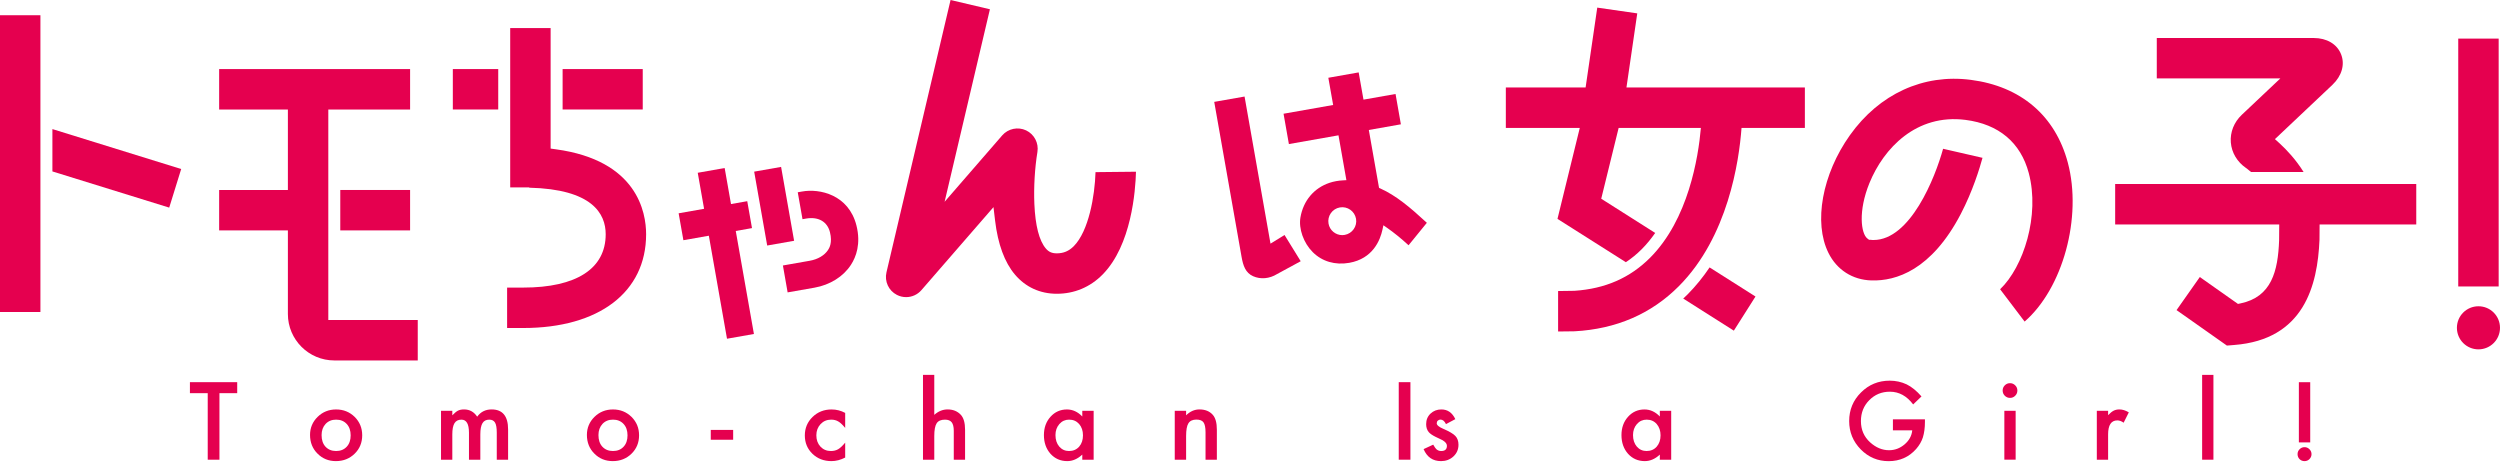
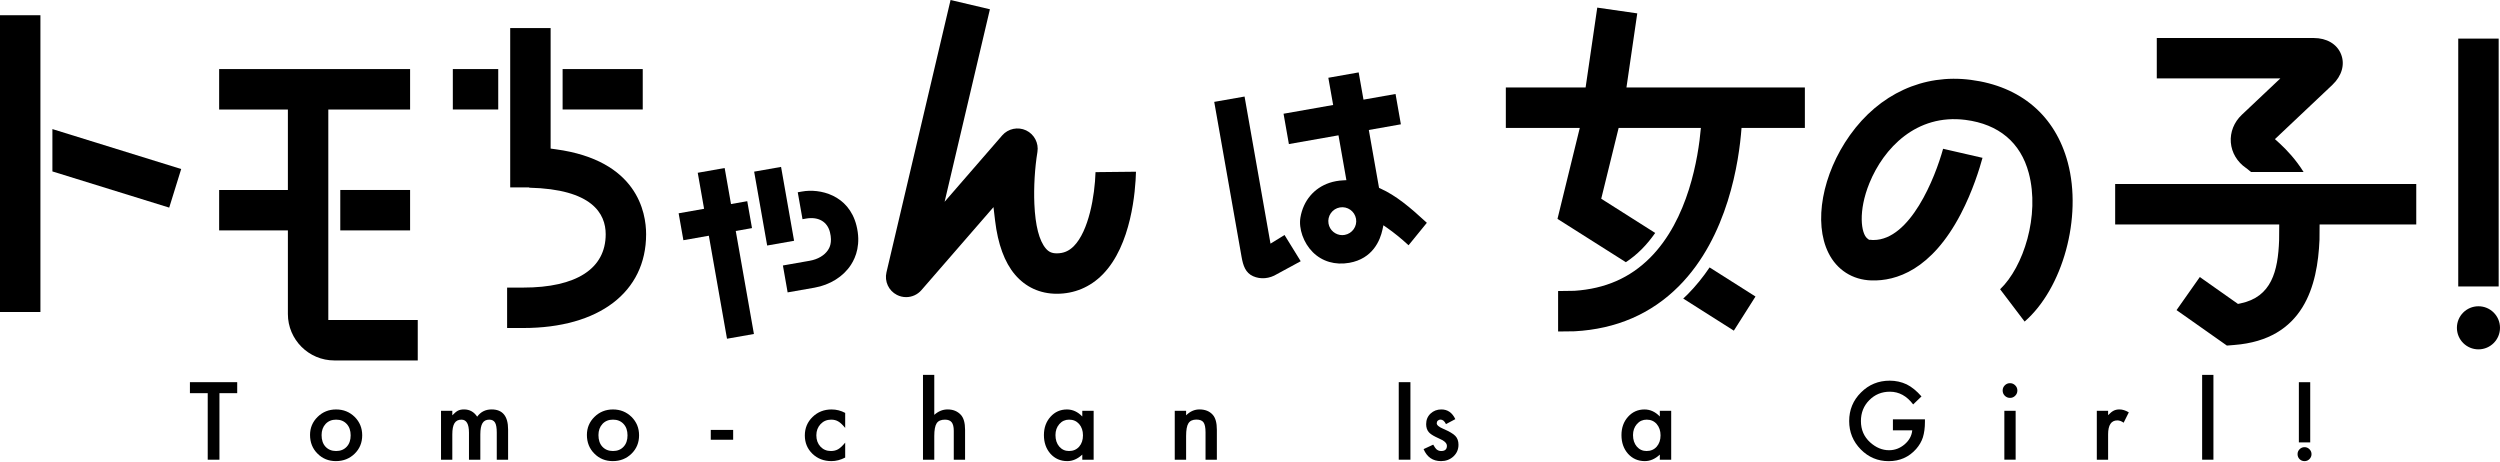
<svg xmlns="http://www.w3.org/2000/svg" version="1.1" id="레이어_1" x="0px" y="0px" viewBox="0 0 720 132.813" enable-background="new 0 0 720 132.813" xml:space="preserve">
-   <rect x="162.031" y="19.891" fill="#E5004F" width="23.078" height="11.642" />
-   <rect x="130.415" y="19.891" fill="#E5004F" width="13.076" height="11.642" />
-   <path fill="#E5004F" d="M146.048,94.466h4.649c21.822,0,35.385-10.339,35.385-26.996c0-6.299-2.531-21.287-26.012-24.474  l-1.49-0.206V8.088h-11.642v45.874h5.484v0.094c18.138,0.422,22.018,7.471,22.018,13.414c0,9.898-8.436,15.354-23.743,15.354h-4.649  V94.466z" />
-   <polygon fill="#E5004F" points="15.092,37.176 15.092,49.371 48.733,59.794 52.182,48.677 " />
-   <rect y="4.387" fill="#E5004F" width="11.642" height="85.468" />
-   <rect x="98.001" y="54.713" fill="#E5004F" width="20.106" height="11.642" />
-   <path fill="#E5004F" d="M94.553,92.165V31.537h23.555V19.895H63.114v11.642h19.797v23.181H63.114v11.642h19.797V90.44  c0,7.368,5.999,13.367,13.367,13.367h24.034V92.165H94.553z" />
-   <polygon fill="#E5004F" points="216.575,65.694 215.207,57.942 210.529,58.767 208.701,48.39 200.949,49.759 202.777,60.135   195.447,61.429 196.816,69.181 204.146,67.887 209.376,97.554 217.128,96.186 211.898,66.519 " />
-   <path fill="#E5004F" d="M246.653,64.927c-2.25-8.867-10.602-10.695-15.673-9.767l-1.228,0.216l1.369,7.752l1.181-0.206  c3.459-0.534,5.961,0.937,6.721,3.937c0.778,3.075-0.215,4.621-0.544,5.127c-1.022,1.565-2.934,2.7-5.277,3.112l-7.724,1.359  l1.359,7.752l7.733-1.359c4.481-0.797,8.314-3.196,10.507-6.589C246.54,74.01,247.993,70.214,246.653,64.927" />
-   <rect x="219.025" y="48.581" transform="matrix(0.9848 -0.1735 0.1735 0.9848 -6.9224 39.5926)" fill="#E5004F" width="7.872" height="21.606" />
-   <path fill="#E5004F" d="M273.762,0l-18.457,78.419c-0.618,2.615,0.619,5.296,3.009,6.515c0.816,0.422,1.734,0.637,2.653,0.637  c1.687,0,3.29-0.731,4.396-2.006l20.762-23.912l0.459,3.871c0.806,6.796,2.737,12.036,5.718,15.551  c3.065,3.618,7.236,5.53,12.054,5.53c5.043,0,9.599-1.903,13.17-5.521c8.343-8.427,9.495-24.165,9.636-29.63l-11.651,0.122  c-0.206,6.796-1.94,16.966-6.271,21.334c-1.397,1.397-2.943,2.053-4.884,2.053c-1.397,0-2.315-0.403-3.168-1.406  c-1.912-2.259-3.018-6.571-3.29-12.814c-0.206-4.79,0.122-10.386,0.881-14.97c0.422-2.559-0.919-5.118-3.262-6.224  c-2.353-1.106-5.174-0.516-6.88,1.443l-16.591,19.122l13.048-55.445L273.762,0z" />
-   <path fill="#E5004F" d="M576.033,83.304l7.058,9.308c10.976-9.533,16.647-29.986,12.439-45.78  c-3.599-13.507-13.526-21.981-27.952-23.837c-13.648-1.772-26.331,4.049-34.804,15.944c-7.986,11.23-10.526,25.168-6.177,33.904  c2.418,4.874,6.927,7.761,12.364,7.921c7.077,0.225,17.294-2.953,25.749-19.15c3.431-6.571,5.437-13.151,6.252-16.16l-11.351-2.606  c-2.287,8.314-9.42,26.274-20.05,26.274c-0.094,0-0.178,0-0.262,0c-0.244-0.009-0.459-0.028-0.656-0.066h-0.366l-0.459-0.356  c-1.856-1.397-2.718-7.902,0.581-15.982c4.077-9.992,13.489-20.013,27.69-18.185c9.57,1.237,15.86,6.524,18.194,15.298  C587.544,62.063,582.745,76.911,576.033,83.304" />
-   <path fill="#E5004F" d="M645.645,33.056c-2.25,2.119-3.403,5.024-3.168,7.968c0.234,2.943,1.837,5.624,4.387,7.368  c0.028,0.019,0.6,0.422,1.444,1.153h15.129c-2.25-3.618-4.884-6.393-6.88-8.23l-1.378-1.247l16.535-15.616  c2.737-2.596,3.684-5.896,2.512-8.83c-1.162-2.934-4.115-4.677-7.893-4.677h-45.18v11.642h35.582L645.645,33.056z" />
-   <path fill="#E5004F" d="M695.882,52.996h-86.715v11.642h47.252c-0.009,3.843-0.019,4.256-0.037,4.621  c-0.328,8.802-2.156,16.263-11.117,18.119l-0.731,0.15l-10.986-7.743l-6.702,9.524l14.501,10.217l2.091-0.169  c20.097-1.556,24.024-17.097,24.577-30.314c0.009-0.309,0.019-0.647,0.028-4.406h27.839V52.996z" />
-   <path fill="#E5004F" d="M349.697,29.34l7.874,44.637c0.45,2.559,1.143,4.593,3.318,5.568c2.156,0.966,4.715,0.741,6.909-0.619  l6.805-3.693l-4.659-7.555l-4.04,2.493l-7.471-42.368L349.697,29.34z" />
-   <path fill="#E5004F" d="M385.484,38.97l2.278,12.917l-0.975,0.056c-1.368,0.066-2.672,0.309-3.871,0.703  c-4.481,1.5-7.546,5.127-8.389,9.955c-0.562,3.253,0.891,7.368,3.543,10.011c2.7,2.7,6.449,3.796,10.517,3.084  c6.786-1.2,8.905-6.496,9.561-9.552l0.272-1.265l1.069,0.74c1.996,1.397,4.077,3.084,6.177,5.015l5.268-6.468  c-4.902-4.518-8.858-7.836-13.358-9.87l-0.413-0.188l-2.943-16.675l9.233-1.631l-1.537-8.736l-9.233,1.631l-1.387-7.846  l-8.736,1.547l1.387,7.836l-14.285,2.521l1.537,8.736L385.484,38.97z M386.572,67.718c-1.912,0-3.618-1.378-3.956-3.318  c-0.187-1.059,0.047-2.128,0.666-3.009c0.619-0.881,1.537-1.462,2.597-1.65c2.184-0.384,4.265,1.078,4.658,3.262  c0.384,2.175-1.087,4.265-3.262,4.649C387.041,67.7,386.806,67.718,386.572,67.718" />
-   <path fill="#E5004F" d="M707.974,11.126h11.642v71.38h-11.642V11.126z M713.795,88.204c-3.431,0-6.205,2.775-6.205,6.205  c0,3.431,2.774,6.205,6.205,6.205c3.431,0,6.205-2.774,6.205-6.205C720,90.979,717.226,88.204,713.795,88.204" />
-   <path fill="#E5004F" d="M468.418,25.196l3.112-21.344l-11.52-1.659l-3.356,23.003H433.68v11.642h21.297l-6.421,26.199l19.694,12.476  c1.612-1.069,3.131-2.306,4.555-3.731c1.443-1.443,2.728-3.028,3.89-4.696l-15.542-9.852l5.015-20.397h23.687  c-0.741,8.539-3.609,26.349-14.613,37.382c-5.793,5.812-12.945,8.942-21.794,9.533c-0.478,0.028-4.977,0.056-4.715,0.075v11.651  c-0.263-0.019,4.246-0.037,4.724-0.066c12.026-0.647,22.131-5.024,30.089-13.029c14.117-14.21,17.304-35.891,18.016-45.546h18.241  V25.196H468.418z" />
-   <path fill="#E5004F" d="M485.997,84.815c-0.403,0.403-0.816,0.788-1.228,1.172l14.576,9.242l6.234-9.833l-13.217-8.38  C490.515,79.763,488.405,82.387,485.997,84.815" />
-   <polygon fill="#E5004F" points="63.199,113.233 63.199,132.393 59.824,132.393 59.824,113.233 54.697,113.233 54.697,110.065   68.316,110.065 68.316,113.233 " />
-   <path fill="#E5004F" d="M89.291,125.253c0-2.034,0.731-3.768,2.184-5.193c1.453-1.425,3.234-2.137,5.324-2.137  c2.1,0,3.881,0.712,5.352,2.147c1.443,1.443,2.165,3.206,2.165,5.296c0,2.109-0.722,3.881-2.184,5.305  c-1.462,1.425-3.262,2.128-5.39,2.128c-2.118,0-3.881-0.722-5.305-2.165C90.003,129.209,89.291,127.409,89.291,125.253   M92.618,125.309c0,1.406,0.375,2.522,1.125,3.337c0.778,0.834,1.79,1.247,3.056,1.247c1.275,0,2.287-0.412,3.047-1.228  c0.769-0.815,1.143-1.912,1.143-3.281c0-1.368-0.375-2.465-1.143-3.29c-0.769-0.825-1.781-1.237-3.047-1.237  c-1.247,0-2.25,0.412-3.028,1.237C93.002,122.929,92.618,123.997,92.618,125.309" />
-   <path fill="#E5004F" d="M127.013,118.309h3.252v1.303c0.628-0.656,1.162-1.097,1.603-1.331c0.478-0.244,1.069-0.366,1.781-0.366  c1.594,0,2.85,0.694,3.778,2.09c1.022-1.397,2.399-2.09,4.152-2.09c3.168,0,4.752,1.931,4.752,5.774v8.708h-3.262v-7.827  c0-1.35-0.169-2.306-0.497-2.859c-0.337-0.572-0.891-0.853-1.659-0.853c-0.9,0-1.556,0.338-1.959,1.012  c-0.412,0.675-0.619,1.753-0.619,3.253v7.274h-3.271v-7.78c0-2.512-0.722-3.759-2.165-3.759c-0.919,0-1.584,0.338-2.006,1.022  c-0.422,0.684-0.628,1.762-0.628,3.243v7.274h-3.252V118.309z" />
-   <path fill="#E5004F" d="M169.028,125.253c0-2.034,0.731-3.768,2.184-5.193c1.453-1.425,3.234-2.137,5.324-2.137  c2.1,0,3.881,0.712,5.352,2.147c1.443,1.443,2.165,3.206,2.165,5.296c0,2.109-0.722,3.881-2.184,5.305  c-1.462,1.425-3.262,2.128-5.39,2.128c-2.118,0-3.881-0.722-5.305-2.165C169.74,129.209,169.028,127.409,169.028,125.253   M172.355,125.309c0,1.406,0.375,2.522,1.125,3.337c0.778,0.834,1.79,1.247,3.056,1.247c1.275,0,2.287-0.412,3.047-1.228  c0.769-0.815,1.143-1.912,1.143-3.281c0-1.368-0.375-2.465-1.143-3.29c-0.769-0.825-1.781-1.237-3.047-1.237  c-1.247,0-2.25,0.412-3.028,1.237C172.739,122.929,172.355,123.997,172.355,125.309" />
-   <rect x="204.7" y="123.815" fill="#E5004F" width="6.449" height="2.831" />
-   <path fill="#E5004F" d="M243.414,118.917v4.321c-0.741-0.9-1.406-1.528-1.997-1.865c-0.581-0.347-1.256-0.516-2.034-0.516  c-1.228,0-2.25,0.431-3.056,1.284c-0.806,0.862-1.219,1.931-1.219,3.224c0,1.322,0.394,2.409,1.172,3.253  c0.797,0.853,1.8,1.275,3.028,1.275c0.778,0,1.472-0.169,2.062-0.506c0.581-0.328,1.266-0.965,2.044-1.912v4.302  c-1.322,0.684-2.643,1.022-3.965,1.022c-2.175,0-4.003-0.703-5.465-2.109c-1.462-1.415-2.193-3.178-2.193-5.277  c0-2.1,0.741-3.881,2.222-5.324c1.49-1.443,3.309-2.165,5.465-2.165C240.865,117.923,242.177,118.251,243.414,118.917" />
-   <path fill="#E5004F" d="M265.82,107.969h3.252v11.511c1.162-1.041,2.437-1.565,3.834-1.565c1.594,0,2.859,0.525,3.815,1.556  c0.816,0.891,1.219,2.325,1.219,4.293v8.633h-3.253v-8.333c0-1.125-0.206-1.94-0.6-2.447c-0.403-0.506-1.05-0.759-1.931-0.759  c-1.144,0-1.94,0.347-2.4,1.05c-0.459,0.712-0.684,1.94-0.684,3.674v6.814h-3.252V107.969z" />
-   <path fill="#E5004F" d="M311.699,118.307h3.271v14.089h-3.271v-1.472c-1.34,1.247-2.784,1.875-4.321,1.875  c-1.949,0-3.562-0.703-4.837-2.109c-1.266-1.434-1.893-3.234-1.893-5.38c0-2.109,0.628-3.871,1.893-5.277  c1.266-1.406,2.849-2.109,4.743-2.109c1.64,0,3.112,0.675,4.415,2.025V118.307z M303.975,125.309c0,1.35,0.365,2.447,1.087,3.3  c0.74,0.853,1.678,1.284,2.803,1.284c1.209,0,2.175-0.412,2.925-1.247c0.741-0.853,1.106-1.94,1.106-3.262  c0-1.322-0.365-2.409-1.106-3.271c-0.75-0.844-1.706-1.256-2.896-1.256c-1.116,0-2.053,0.422-2.803,1.275  C304.35,122.985,303.975,124.044,303.975,125.309" />
-   <path fill="#E5004F" d="M338.327,118.309h3.271v1.303c1.134-1.125,2.418-1.697,3.843-1.697c1.641,0,2.915,0.515,3.834,1.547  c0.787,0.881,1.181,2.315,1.181,4.302v8.633h-3.262v-7.874c0-1.387-0.197-2.343-0.581-2.878c-0.375-0.534-1.059-0.806-2.053-0.806  c-1.078,0-1.846,0.356-2.296,1.069c-0.45,0.703-0.665,1.931-0.665,3.693v6.796h-3.271V118.309z" />
-   <rect x="402.838" y="110.064" fill="#E5004F" width="3.365" height="22.328" />
-   <path fill="#E5004F" d="M419.133,120.71l-2.69,1.434c-0.422-0.872-0.947-1.303-1.575-1.303c-0.3,0-0.553,0.094-0.769,0.3  c-0.216,0.197-0.319,0.45-0.319,0.759c0,0.534,0.628,1.069,1.884,1.603c1.725,0.741,2.887,1.425,3.478,2.053  c0.6,0.628,0.9,1.472,0.9,2.531c0,1.359-0.497,2.493-1.5,3.412c-0.975,0.872-2.156,1.303-3.534,1.303  c-2.362,0-4.031-1.153-5.015-3.459l2.774-1.284c0.384,0.675,0.684,1.106,0.881,1.284c0.394,0.366,0.872,0.553,1.415,0.553  c1.106,0,1.65-0.506,1.65-1.509c0-0.572-0.422-1.115-1.265-1.612c-0.328-0.169-0.656-0.328-0.984-0.478  c-0.328-0.159-0.665-0.319-1.003-0.478c-0.947-0.469-1.612-0.928-1.997-1.387c-0.487-0.59-0.731-1.35-0.731-2.278  c0-1.219,0.412-2.231,1.256-3.037c0.853-0.797,1.893-1.2,3.121-1.2C416.911,117.917,418.252,118.854,419.133,120.71" />
-   <path fill="#E5004F" d="M478.033,118.307h3.271v14.089h-3.271v-1.472c-1.34,1.247-2.784,1.875-4.321,1.875  c-1.949,0-3.562-0.703-4.837-2.109c-1.266-1.434-1.893-3.234-1.893-5.38c0-2.109,0.628-3.871,1.893-5.277  c1.266-1.406,2.849-2.109,4.743-2.109c1.64,0,3.112,0.675,4.415,2.025V118.307z M470.309,125.309c0,1.35,0.365,2.447,1.087,3.3  c0.74,0.853,1.678,1.284,2.802,1.284c1.209,0,2.184-0.412,2.925-1.247c0.741-0.853,1.115-1.94,1.115-3.262  c0-1.322-0.375-2.409-1.115-3.271c-0.741-0.844-1.706-1.256-2.896-1.256c-1.116,0-2.053,0.422-2.803,1.275  C470.684,122.985,470.309,124.044,470.309,125.309" />
-   <path fill="#E5004F" d="M545.159,120.768h9.223v0.741c0,1.678-0.197,3.159-0.59,4.452c-0.384,1.191-1.04,2.315-1.95,3.356  c-2.072,2.334-4.715,3.496-7.911,3.496c-3.121,0-5.802-1.125-8.033-3.384c-2.221-2.268-3.337-4.987-3.337-8.155  c0-3.243,1.134-5.99,3.403-8.239c2.259-2.268,5.024-3.403,8.267-3.403c1.744,0,3.375,0.356,4.893,1.069  c1.444,0.712,2.868,1.875,4.265,3.468l-2.4,2.306c-1.837-2.437-4.068-3.665-6.702-3.665c-2.362,0-4.34,0.816-5.943,2.447  c-1.593,1.603-2.399,3.609-2.399,6.018c0,2.484,0.891,4.537,2.681,6.149c1.669,1.49,3.468,2.24,5.418,2.24  c1.659,0,3.15-0.562,4.471-1.678c1.322-1.125,2.062-2.475,2.212-4.049h-5.568V120.768z" />
-   <path fill="#E5004F" d="M576.765,112.455c0-0.572,0.206-1.059,0.619-1.481c0.412-0.412,0.909-0.619,1.49-0.619  c0.59,0,1.087,0.206,1.5,0.619c0.422,0.412,0.628,0.909,0.628,1.491c0,0.59-0.206,1.097-0.628,1.509  c-0.403,0.412-0.9,0.619-1.481,0.619c-0.59,0-1.097-0.206-1.509-0.619C576.971,113.561,576.765,113.054,576.765,112.455   M580.505,132.392h-3.253v-14.089h3.253V132.392z" />
-   <path fill="#E5004F" d="M603.882,118.309h3.253v1.256c0.6-0.628,1.134-1.05,1.594-1.284c0.469-0.244,1.031-0.366,1.678-0.366  c0.853,0,1.753,0.281,2.69,0.844l-1.49,2.981c-0.618-0.45-1.219-0.666-1.809-0.666c-1.772,0-2.662,1.34-2.662,4.021v7.302h-3.253  V118.309z" />
-   <rect x="634.215" y="107.965" fill="#E5004F" width="3.252" height="24.428" />
-   <path fill="#E5004F" d="M661.698,130.78c0-0.544,0.197-1.012,0.59-1.406c0.394-0.394,0.862-0.591,1.415-0.591  c0.553,0,1.022,0.197,1.415,0.591c0.394,0.394,0.6,0.872,0.6,1.415c0,0.562-0.206,1.04-0.6,1.434  c-0.384,0.384-0.853,0.581-1.415,0.581c-0.572,0-1.05-0.197-1.434-0.581C661.886,131.839,661.698,131.352,661.698,130.78   M662.073,110.064h3.271v17.35h-3.271V110.064z" />
+   <rect x="162.031" y="19.891" width="23.078" height="11.642" />
+   <rect x="130.415" y="19.891" width="13.076" height="11.642" />
+   <path d="M146.048,94.466h4.649c21.822,0,35.385-10.339,35.385-26.996c0-6.299-2.531-21.287-26.012-24.474l-1.49-0.206V8.088h-11.642  v45.874h5.484v0.094c18.138,0.422,22.018,7.471,22.018,13.414c0,9.898-8.436,15.354-23.743,15.354h-4.649V94.466z" />
+   <polygon points="15.092,37.176 15.092,49.371 48.733,59.794 52.182,48.677 " />
+   <rect y="4.387" width="11.642" height="85.468" />
+   <rect x="98.001" y="54.713" width="20.106" height="11.642" />
+   <path d="M94.553,92.165V31.537h23.555V19.895H63.114v11.642h19.797v23.181H63.114V66.36h19.797v24.08  c0,7.368,5.999,13.367,13.367,13.367h24.034V92.165H94.553z" />
+   <polygon points="216.575,65.694 215.207,57.942 210.529,58.767 208.701,48.39 200.949,49.759 202.777,60.135 195.447,61.429   196.816,69.181 204.146,67.887 209.376,97.554 217.128,96.186 211.898,66.519 " />
+   <path d="M246.653,64.927c-2.25-8.867-10.602-10.695-15.673-9.767l-1.228,0.216l1.369,7.752l1.181-0.206  c3.459-0.534,5.961,0.937,6.721,3.937c0.778,3.075-0.215,4.621-0.544,5.127c-1.022,1.565-2.934,2.7-5.277,3.112l-7.724,1.359  l1.359,7.752l7.733-1.359c4.481-0.797,8.314-3.196,10.507-6.589C246.54,74.01,247.993,70.214,246.653,64.927" />
+   <rect x="219.017" y="48.588" transform="matrix(0.9848 -0.1735 0.1735 0.9848 -6.923 39.5844)" width="7.872" height="21.605" />
+   <path d="M273.762,0l-18.457,78.419c-0.618,2.615,0.619,5.296,3.009,6.515c0.816,0.422,1.734,0.637,2.653,0.637  c1.687,0,3.29-0.731,4.396-2.006l20.762-23.912l0.459,3.871c0.806,6.796,2.737,12.036,5.718,15.551  c3.065,3.618,7.236,5.53,12.054,5.53c5.043,0,9.599-1.903,13.17-5.521c8.343-8.427,9.495-24.165,9.636-29.63l-11.651,0.122  c-0.206,6.796-1.94,16.966-6.271,21.334c-1.397,1.397-2.943,2.053-4.884,2.053c-1.397,0-2.315-0.403-3.168-1.406  c-1.912-2.259-3.018-6.571-3.29-12.814c-0.206-4.79,0.122-10.386,0.881-14.97c0.422-2.559-0.919-5.118-3.262-6.224  c-2.353-1.106-5.174-0.516-6.88,1.443l-16.591,19.122l13.048-55.445L273.762,0z" />
+   <path d="M576.033,83.304l7.058,9.308c10.976-9.533,16.647-29.986,12.439-45.78c-3.599-13.507-13.526-21.981-27.952-23.837  c-13.648-1.772-26.331,4.049-34.804,15.944c-7.986,11.23-10.526,25.168-6.177,33.904c2.418,4.874,6.927,7.761,12.364,7.921  c7.077,0.225,17.294-2.953,25.749-19.15c3.431-6.571,5.437-13.151,6.252-16.16l-11.351-2.606c-2.287,8.314-9.42,26.274-20.05,26.274  c-0.094,0-0.178,0-0.262,0c-0.244-0.009-0.459-0.028-0.656-0.066h-0.366l-0.459-0.356c-1.856-1.397-2.718-7.902,0.581-15.982  c4.077-9.992,13.489-20.013,27.69-18.185c9.57,1.237,15.86,6.524,18.194,15.298C587.544,62.063,582.745,76.911,576.033,83.304" />
+   <path d="M645.645,33.056c-2.25,2.119-3.403,5.024-3.168,7.968c0.234,2.943,1.837,5.624,4.387,7.368  c0.028,0.019,0.6,0.422,1.444,1.153h15.129c-2.25-3.618-4.884-6.393-6.88-8.23l-1.378-1.247l16.535-15.616  c2.737-2.596,3.684-5.896,2.512-8.83c-1.162-2.934-4.115-4.677-7.893-4.677h-45.18v11.642h35.582L645.645,33.056z" />
+   <path d="M695.882,52.996h-86.715v11.642h47.252c-0.009,3.843-0.019,4.256-0.037,4.621c-0.328,8.802-2.156,16.263-11.117,18.119  l-0.731,0.15l-10.986-7.743l-6.702,9.524l14.501,10.217l2.091-0.169c20.097-1.556,24.024-17.097,24.577-30.314  c0.009-0.309,0.019-0.647,0.028-4.406h27.839L695.882,52.996L695.882,52.996z" />
+   <path d="M349.697,29.34l7.874,44.637c0.45,2.559,1.143,4.593,3.318,5.568c2.156,0.966,4.715,0.741,6.909-0.619l6.805-3.693  l-4.659-7.555l-4.04,2.493l-7.471-42.368L349.697,29.34z" />
+   <path d="M385.484,38.97l2.278,12.917l-0.975,0.056c-1.368,0.066-2.672,0.309-3.871,0.703c-4.481,1.5-7.546,5.127-8.389,9.955  c-0.562,3.253,0.891,7.368,3.543,10.011c2.7,2.7,6.449,3.796,10.517,3.084c6.786-1.2,8.905-6.496,9.561-9.552l0.272-1.265  l1.069,0.74c1.996,1.397,4.077,3.084,6.177,5.015l5.268-6.468c-4.902-4.518-8.858-7.836-13.358-9.87l-0.413-0.188l-2.943-16.675  l9.233-1.631l-1.537-8.736l-9.233,1.631l-1.387-7.846l-8.736,1.547l1.387,7.836l-14.285,2.521l1.537,8.736L385.484,38.97z   M386.572,67.718c-1.912,0-3.618-1.378-3.956-3.318c-0.187-1.059,0.047-2.128,0.666-3.009s1.537-1.462,2.597-1.65  c2.184-0.384,4.265,1.078,4.658,3.262c0.384,2.175-1.087,4.265-3.262,4.649C387.041,67.7,386.806,67.718,386.572,67.718" />
+   <path d="M707.974,11.126h11.642v71.38h-11.642V11.126z M713.795,88.204c-3.431,0-6.205,2.775-6.205,6.205  c0,3.431,2.774,6.205,6.205,6.205S720,97.84,720,94.409C720,90.979,717.226,88.204,713.795,88.204" />
+   <path d="M468.418,25.196l3.112-21.344l-11.52-1.659l-3.356,23.003H433.68v11.642h21.297l-6.421,26.199l19.694,12.476  c1.612-1.069,3.131-2.306,4.555-3.731c1.443-1.443,2.728-3.028,3.89-4.696l-15.542-9.852l5.015-20.397h23.687  c-0.741,8.539-3.609,26.349-14.613,37.382c-5.793,5.812-12.945,8.942-21.794,9.533c-0.478,0.028-4.977,0.056-4.715,0.075v11.651  c-0.263-0.019,4.246-0.037,4.724-0.066c12.026-0.647,22.131-5.024,30.089-13.029c14.117-14.21,17.304-35.891,18.016-45.546h18.241  V25.196H468.418z" />
+   <path d="M485.997,84.815c-0.403,0.403-0.816,0.788-1.228,1.172l14.576,9.242l6.234-9.833l-13.217-8.38  C490.515,79.763,488.405,82.387,485.997,84.815" />
+   <polygon points="63.199,113.233 63.199,132.393 59.824,132.393 59.824,113.233 54.697,113.233 54.697,110.065 68.316,110.065   68.316,113.233 " />
+   <path d="M89.291,125.253c0-2.034,0.731-3.768,2.184-5.193c1.453-1.425,3.234-2.137,5.324-2.137c2.1,0,3.881,0.712,5.352,2.147  c1.443,1.443,2.165,3.206,2.165,5.296c0,2.109-0.722,3.881-2.184,5.305c-1.462,1.425-3.262,2.128-5.39,2.128  c-2.118,0-3.881-0.722-5.305-2.165C90.003,129.209,89.291,127.409,89.291,125.253 M92.618,125.309c0,1.406,0.375,2.522,1.125,3.337  c0.778,0.834,1.79,1.247,3.056,1.247c1.275,0,2.287-0.412,3.047-1.228c0.769-0.815,1.143-1.912,1.143-3.281  c0-1.368-0.375-2.465-1.143-3.29c-0.769-0.825-1.781-1.237-3.047-1.237c-1.247,0-2.25,0.412-3.028,1.237  C93.002,122.929,92.618,123.997,92.618,125.309" />
+   <path d="M127.013,118.309h3.252v1.303c0.628-0.656,1.162-1.097,1.603-1.331c0.478-0.244,1.069-0.366,1.781-0.366  c1.594,0,2.85,0.694,3.778,2.09c1.022-1.397,2.399-2.09,4.152-2.09c3.168,0,4.752,1.931,4.752,5.774v8.708h-3.262v-7.827  c0-1.35-0.169-2.306-0.497-2.859c-0.337-0.572-0.891-0.853-1.659-0.853c-0.9,0-1.556,0.338-1.959,1.012  c-0.412,0.675-0.619,1.753-0.619,3.253v7.274h-3.271v-7.78c0-2.512-0.722-3.759-2.165-3.759c-0.919,0-1.584,0.338-2.006,1.022  c-0.422,0.684-0.628,1.762-0.628,3.243v7.274h-3.252L127.013,118.309L127.013,118.309z" />
+   <path d="M169.028,125.253c0-2.034,0.731-3.768,2.184-5.193s3.234-2.137,5.324-2.137c2.1,0,3.881,0.712,5.352,2.147  c1.443,1.443,2.165,3.206,2.165,5.296c0,2.109-0.722,3.881-2.184,5.305c-1.462,1.425-3.262,2.128-5.39,2.128  c-2.118,0-3.881-0.722-5.305-2.165C169.74,129.209,169.028,127.409,169.028,125.253 M172.355,125.309  c0,1.406,0.375,2.522,1.125,3.337c0.778,0.834,1.79,1.247,3.056,1.247c1.275,0,2.287-0.412,3.047-1.228  c0.769-0.815,1.143-1.912,1.143-3.281c0-1.368-0.375-2.465-1.143-3.29c-0.769-0.825-1.781-1.237-3.047-1.237  c-1.247,0-2.25,0.412-3.028,1.237C172.739,122.929,172.355,123.997,172.355,125.309" />
+   <rect x="204.7" y="123.815" width="6.449" height="2.831" />
+   <path d="M243.414,118.917v4.321c-0.741-0.9-1.406-1.528-1.997-1.865c-0.581-0.347-1.256-0.516-2.034-0.516  c-1.228,0-2.25,0.431-3.056,1.284c-0.806,0.862-1.219,1.931-1.219,3.224c0,1.322,0.394,2.409,1.172,3.253  c0.797,0.853,1.8,1.275,3.028,1.275c0.778,0,1.472-0.169,2.062-0.506c0.581-0.328,1.266-0.965,2.044-1.912v4.302  c-1.322,0.684-2.643,1.022-3.965,1.022c-2.175,0-4.003-0.703-5.465-2.109c-1.462-1.415-2.193-3.178-2.193-5.277  c0-2.1,0.741-3.881,2.222-5.324c1.49-1.443,3.309-2.165,5.465-2.165C240.865,117.923,242.177,118.251,243.414,118.917" />
+   <path d="M265.82,107.969h3.252v11.511c1.162-1.041,2.437-1.565,3.834-1.565c1.594,0,2.859,0.525,3.815,1.556  c0.816,0.891,1.219,2.325,1.219,4.293v8.633h-3.253v-8.333c0-1.125-0.206-1.94-0.6-2.447c-0.403-0.506-1.05-0.759-1.931-0.759  c-1.144,0-1.94,0.347-2.4,1.05c-0.459,0.712-0.684,1.94-0.684,3.674v6.814h-3.252L265.82,107.969L265.82,107.969z" />
+   <path d="M311.699,118.307h3.271v14.089h-3.271v-1.472c-1.34,1.247-2.784,1.875-4.321,1.875c-1.949,0-3.562-0.703-4.837-2.109  c-1.266-1.434-1.893-3.234-1.893-5.38c0-2.109,0.628-3.871,1.893-5.277c1.266-1.406,2.849-2.109,4.743-2.109  c1.64,0,3.112,0.675,4.415,2.025V118.307z M303.975,125.309c0,1.35,0.365,2.447,1.087,3.3c0.74,0.853,1.678,1.284,2.803,1.284  c1.209,0,2.175-0.412,2.925-1.247c0.741-0.853,1.106-1.94,1.106-3.262s-0.365-2.409-1.106-3.271  c-0.75-0.844-1.706-1.256-2.896-1.256c-1.116,0-2.053,0.422-2.803,1.275C304.35,122.985,303.975,124.044,303.975,125.309" />
+   <path d="M338.327,118.309h3.271v1.303c1.134-1.125,2.418-1.697,3.843-1.697c1.641,0,2.915,0.515,3.834,1.547  c0.787,0.881,1.181,2.315,1.181,4.302v8.633h-3.262v-7.874c0-1.387-0.197-2.343-0.581-2.878c-0.375-0.534-1.059-0.806-2.053-0.806  c-1.078,0-1.846,0.356-2.296,1.069c-0.45,0.703-0.665,1.931-0.665,3.693v6.796h-3.271v-14.088H338.327z" />
+   <rect x="402.838" y="110.064" width="3.365" height="22.328" />
+   <path d="M419.133,120.71l-2.69,1.434c-0.422-0.872-0.947-1.303-1.575-1.303c-0.3,0-0.553,0.094-0.769,0.3  c-0.216,0.197-0.319,0.45-0.319,0.759c0,0.534,0.628,1.069,1.884,1.603c1.725,0.741,2.887,1.425,3.478,2.053  c0.6,0.628,0.9,1.472,0.9,2.531c0,1.359-0.497,2.493-1.5,3.412c-0.975,0.872-2.156,1.303-3.534,1.303  c-2.362,0-4.031-1.153-5.015-3.459l2.774-1.284c0.384,0.675,0.684,1.106,0.881,1.284c0.394,0.366,0.872,0.553,1.415,0.553  c1.106,0,1.65-0.506,1.65-1.509c0-0.572-0.422-1.115-1.265-1.612c-0.328-0.169-0.656-0.328-0.984-0.478  c-0.328-0.159-0.665-0.319-1.003-0.478c-0.947-0.469-1.612-0.928-1.997-1.387c-0.487-0.59-0.731-1.35-0.731-2.278  c0-1.219,0.412-2.231,1.256-3.037c0.853-0.797,1.893-1.2,3.121-1.2C416.911,117.917,418.252,118.854,419.133,120.71" />
+   <path d="M478.033,118.307h3.271v14.089h-3.271v-1.472c-1.34,1.247-2.784,1.875-4.321,1.875c-1.949,0-3.562-0.703-4.837-2.109  c-1.266-1.434-1.893-3.234-1.893-5.38c0-2.109,0.628-3.871,1.893-5.277c1.266-1.406,2.849-2.109,4.743-2.109  c1.64,0,3.112,0.675,4.415,2.025V118.307z M470.309,125.309c0,1.35,0.365,2.447,1.087,3.3c0.74,0.853,1.678,1.284,2.802,1.284  c1.209,0,2.184-0.412,2.925-1.247c0.741-0.853,1.115-1.94,1.115-3.262s-0.375-2.409-1.115-3.271  c-0.741-0.844-1.706-1.256-2.896-1.256c-1.116,0-2.053,0.422-2.803,1.275C470.684,122.985,470.309,124.044,470.309,125.309" />
+   <path d="M545.159,120.768h9.223v0.741c0,1.678-0.197,3.159-0.59,4.452c-0.384,1.191-1.04,2.315-1.95,3.356  c-2.072,2.334-4.715,3.496-7.911,3.496c-3.121,0-5.802-1.125-8.033-3.384c-2.221-2.268-3.337-4.987-3.337-8.155  c0-3.243,1.134-5.99,3.403-8.239c2.259-2.268,5.024-3.403,8.267-3.403c1.744,0,3.375,0.356,4.893,1.069  c1.444,0.712,2.868,1.875,4.265,3.468l-2.4,2.306c-1.837-2.437-4.068-3.665-6.702-3.665c-2.362,0-4.34,0.816-5.943,2.447  c-1.593,1.603-2.399,3.609-2.399,6.018c0,2.484,0.891,4.537,2.681,6.149c1.669,1.49,3.468,2.24,5.418,2.24  c1.659,0,3.15-0.562,4.471-1.678c1.322-1.125,2.062-2.475,2.212-4.049h-5.568L545.159,120.768L545.159,120.768z" />
+   <path d="M576.765,112.455c0-0.572,0.206-1.059,0.619-1.481c0.412-0.412,0.909-0.619,1.49-0.619c0.59,0,1.087,0.206,1.5,0.619  c0.422,0.412,0.628,0.909,0.628,1.491c0,0.59-0.206,1.097-0.628,1.509c-0.403,0.412-0.9,0.619-1.481,0.619  c-0.59,0-1.097-0.206-1.509-0.619C576.971,113.561,576.765,113.054,576.765,112.455 M580.505,132.392h-3.253v-14.089h3.253V132.392z  " />
+   <path d="M603.882,118.309h3.253v1.256c0.6-0.628,1.134-1.05,1.594-1.284c0.469-0.244,1.031-0.366,1.678-0.366  c0.853,0,1.753,0.281,2.69,0.844l-1.49,2.981c-0.618-0.45-1.219-0.666-1.809-0.666c-1.772,0-2.662,1.34-2.662,4.021v7.302h-3.253  L603.882,118.309L603.882,118.309z" />
+   <rect x="634.215" y="107.965" width="3.252" height="24.428" />
+   <path d="M661.698,130.78c0-0.544,0.197-1.012,0.59-1.406c0.394-0.394,0.862-0.591,1.415-0.591s1.022,0.197,1.415,0.591  c0.394,0.394,0.6,0.872,0.6,1.415c0,0.562-0.206,1.04-0.6,1.434c-0.384,0.384-0.853,0.581-1.415,0.581  c-0.572,0-1.05-0.197-1.434-0.581C661.886,131.839,661.698,131.352,661.698,130.78 M662.073,110.064h3.271v17.35h-3.271V110.064z" />
</svg>
